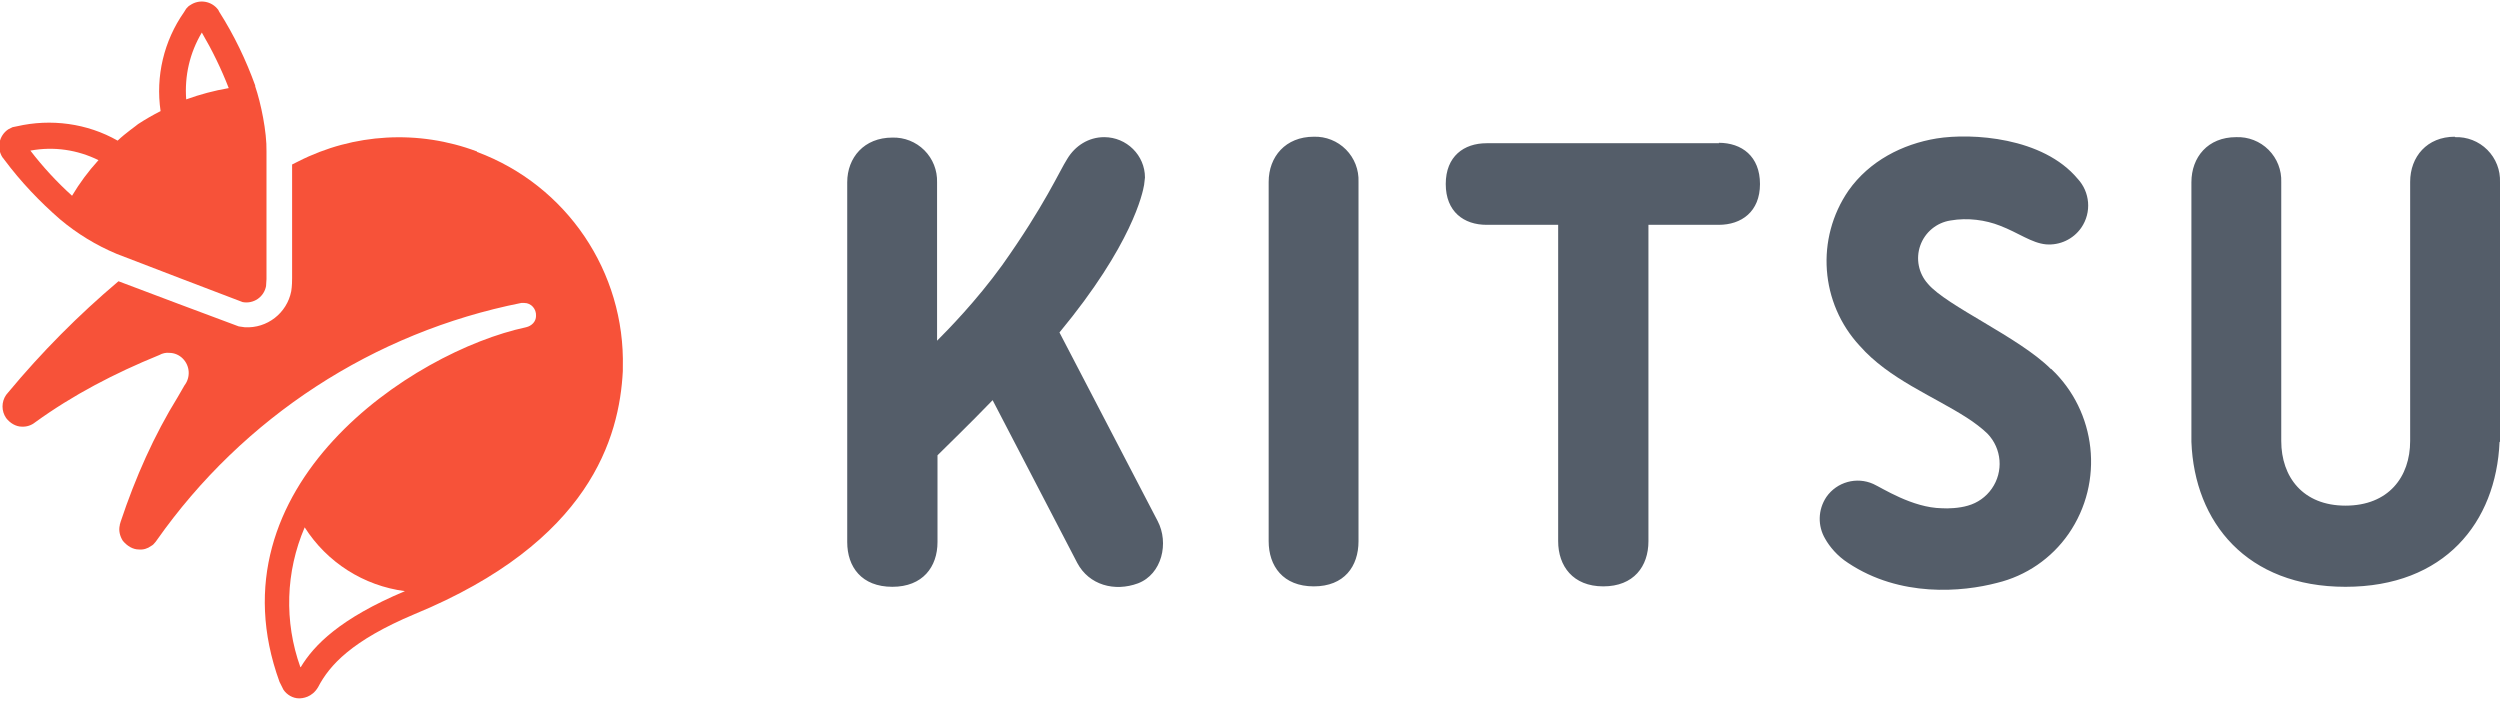
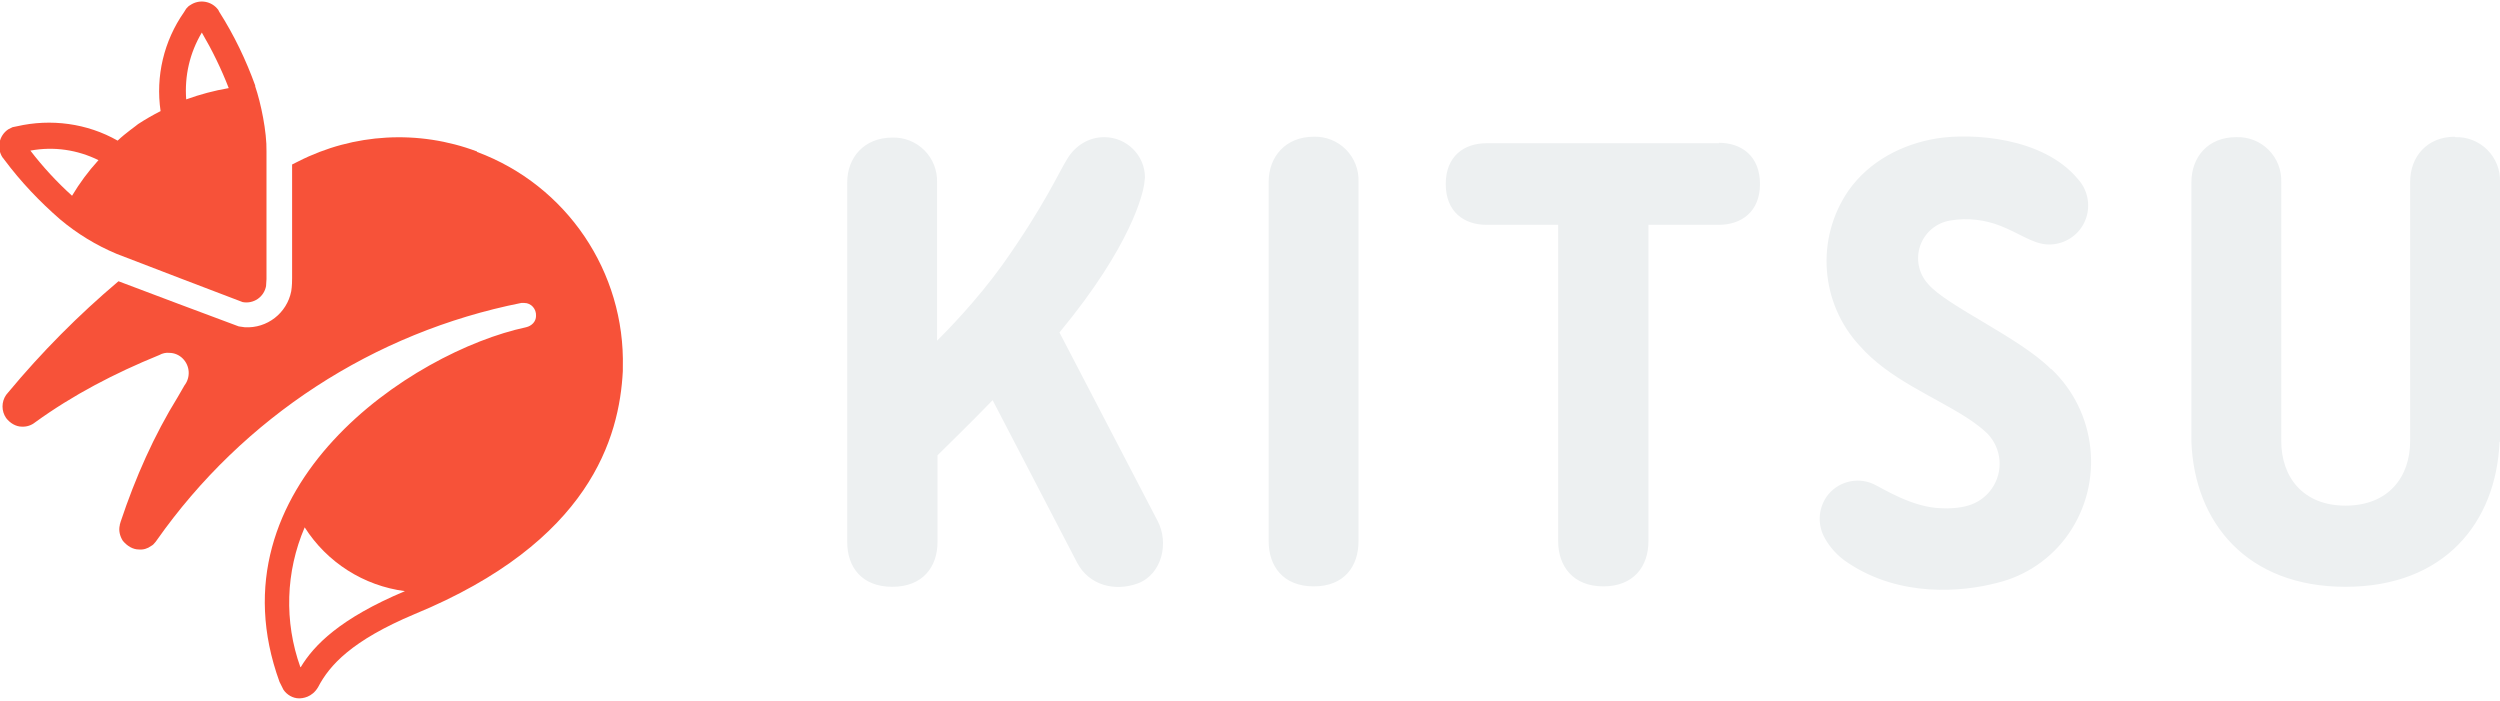
<svg xmlns="http://www.w3.org/2000/svg" viewBox="0 0 576 161.3">
  <g fill="none">
-     <g fill="#545d69">
+     <g fill="#edf0f1">
      <path d="M565.6 31.5c-6.4 0-10.3 4.6-10.3 10.4v59.7c0 8.3-5 14.9-14.9 14.9-9.8 0-14.8-6.6-14.8-14.9V42a10 10 0 00-10.4-10.4c-6.5 0-10.3 4.6-10.3 10.4v59.8c.7 18.6 12.8 33.4 35.5 33.4 22.8 0 34.7-14.8 35.5-33.4h.1V42a10 10 0 00-10.4-10.4zM472.5 85c-7.3-7.3-24-14.5-28.3-19.6a8.8 8.8 0 015.2-14.6c4-.7 8.1-.1 11.4 1.2 4.2 1.6 7.3 4 10.6 4.3a9 9 0 008.1-3.8c2.5-3.6 2-8.3-.8-11.3-8-9.6-24.4-10.6-32.5-9.3-7.9 1.3-15.5 5.2-20.3 12a28.7 28.7 0 002.6 35.8c6.7 7.6 16.8 11.5 24.6 16.5 1.6 1 3.7 2.6 4.8 3.7a10 10 0 011 12.7 10 10 0 01-5.5 3.9c-2 .6-4.6.7-6 .6-6.8-.1-13.8-4.7-15.8-5.6a8.8 8.8 0 00-10.8 3c-2 3-2 6.7-.3 9.6 1 1.8 2.8 4 5.3 5.6 12 8 26.3 6.7 34.3 4.6a28.1 28.1 0 0016.5-11.3c8.3-12 6.4-28.2-4-38zM396.1 33h-53.6c-5.2 0-9.4 3-9.4 9.4s4.2 9.4 9.4 9.4H359v72.9c0 5.7 3.4 10.4 10.4 10.4s10.4-4.6 10.4-10.4V51.8H396c5.2 0 9.5-3 9.5-9.4s-4.2-9.5-9.5-9.5zM302.7 31.5c-6.5 0-10.4 4.6-10.4 10.4v82.8c0 5.7 3.3 10.4 10.4 10.4 7 0 10.3-4.6 10.3-10.4V41.9a10 10 0 00-10.3-10.4zM266.7 120l-22.6-43.4c16.8-20.3 19.2-32.2 19.5-34l.2-1.7c0-5.1-4.2-9.3-9.4-9.3-3.6 0-6.7 2-8.5 5-1.8 2.8-5.2 10.7-15 24.5-6 8.3-12.6 15-15 17.4V42a10 10 0 00-10.3-10.3c-6.5 0-10.4 4.6-10.4 10.3v82.9c0 5.7 3.3 10.3 10.4 10.3 7 0 10.4-4.6 10.4-10.3v-20c2.2-2.2 7.2-7 12.7-12.7l19.5 37.5c2.7 5.1 8.6 6.7 14 4.7 5.5-2.1 7.2-9.3 4.5-14.4z" />
    </g>
    <g fill="#f75239">
      <path d="M109.9 34.9a51.1 51.1 0 00-41.2 2.3l-1.4.7v26.2c0 .4 0 1.8-.2 3a10.3 10.3 0 01-10.7 8.3l-1.4-.2a4975.2 4975.2 0 01-27.7-10.4A204.6 204.6 0 001.9 90.4l-.5.6a4.7 4.7 0 000 5.3c.9 1.2 2.3 2 3.6 2a4.5 4.5 0 003.1-1C16.8 91 26.4 86 36.7 81.8c.7-.4 1.6-.6 2.3-.5 1.2 0 2.3.5 3.1 1.3a4.7 4.7 0 01.4 6.2L41 91.4c-5.5 8.9-9.8 18.6-13.2 28.8l-.2.7v.1c-.3 1.2 0 2.5.7 3.6 1 1.2 2.3 2 3.7 2 1 .1 2-.2 2.8-.8.4-.2.7-.5 1-.9l.3-.4a134.8 134.8 0 0184-54.7h.7c1.6 0 2.8 1.4 2.7 3 0 1.3-1 2.3-2.3 2.6C95 81 48 112 64.4 157.1l.9 1.8c.8 1.2 2.2 2 3.6 2 .8 0 3-.2 4.4-2.6 2.6-5 7.7-10.7 22.2-16.8 40.5-16.7 47.2-40.7 48-56v-.8A51.6 51.6 0 00109.9 35zM69.2 153.7a44 44 0 011-32.2 32.3 32.3 0 0023.1 14.7c-15 6.3-21 12.5-24 17.5z" />
      <path d="M.7 36.4l.3.4c3.8 5.1 8.2 9.7 12.8 13.7a50.6 50.6 0 0013.1 8 6562.7 6562.7 0 0029 11.1 4.6 4.6 0 005.4-3.7l.1-1.6V34.9c.1-4.5-1.3-11.2-2.6-15v-.2c-2.1-5.8-4.8-11.5-8.3-17l-.2-.4a4.7 4.7 0 00-6.5-1.1c-.4.2-.6.5-.9.8l-.5.8A31.7 31.7 0 0037 25.6a54.4 54.4 0 00-5.2 3c-.3.3-2.8 2-4.7 3.8-7-4-15.4-5.1-23.2-3.3l-1 .2-1 .5a4.7 4.7 0 00-1.3 6.5zM46.5 7.5c2.4 4.1 4.5 8.4 6.2 12.8a57 57 0 00-9.8 2.6c-.4-5.4.8-10.7 3.6-15.4zM22.6 37a50.3 50.3 0 00-6 8.1A78.2 78.2 0 017 34.7c5.4-1 10.8-.2 15.7 2.2z" />
    </g>
  </g>
</svg>
